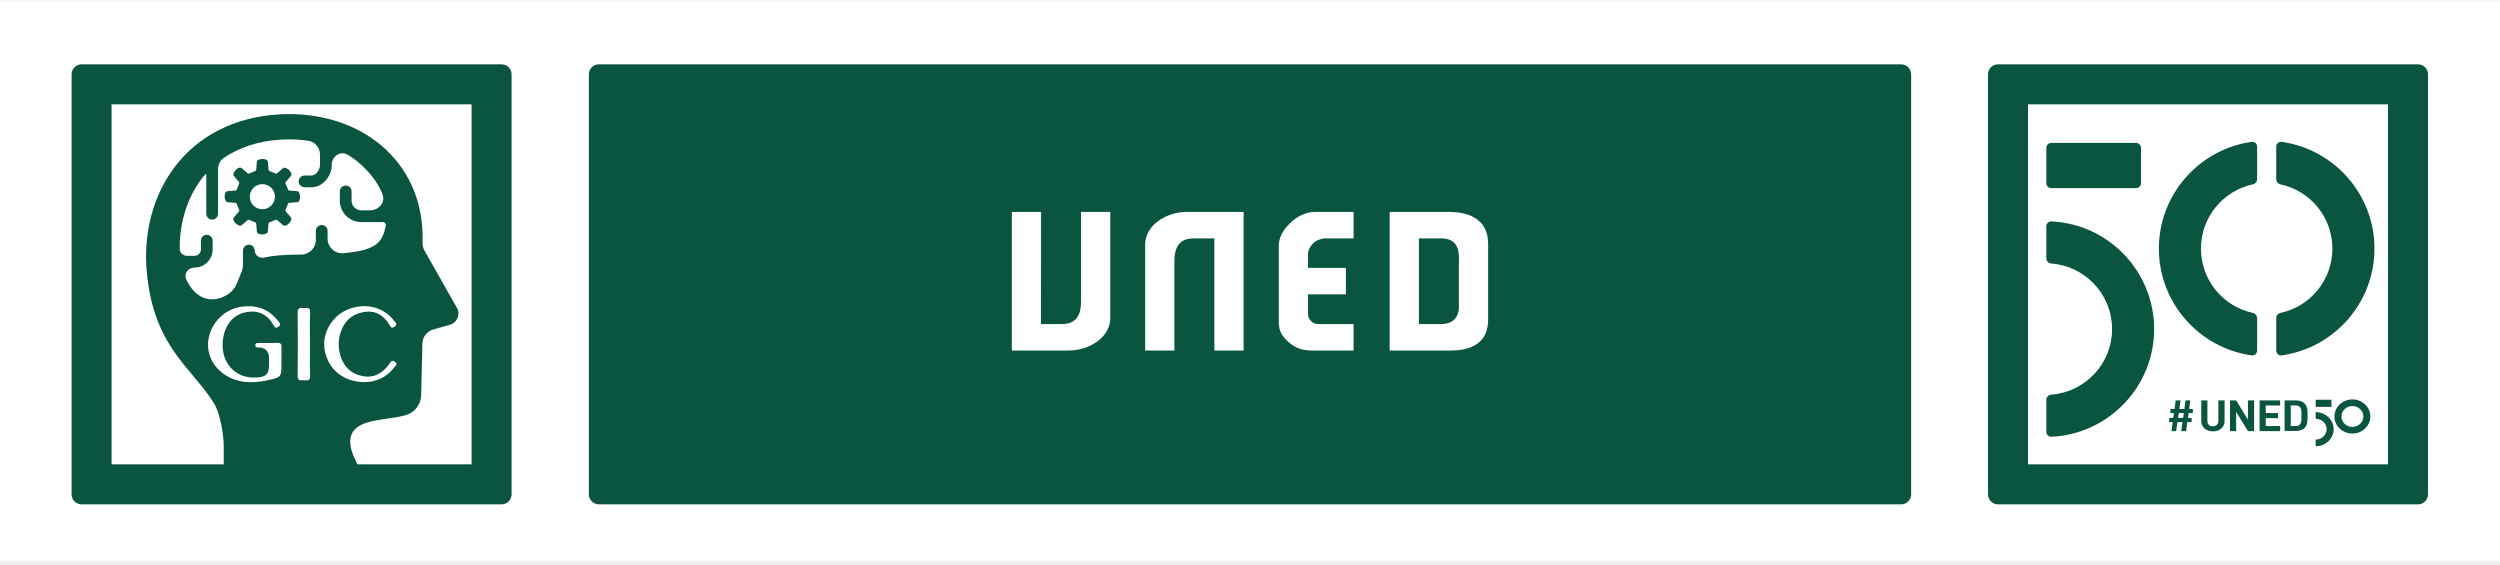
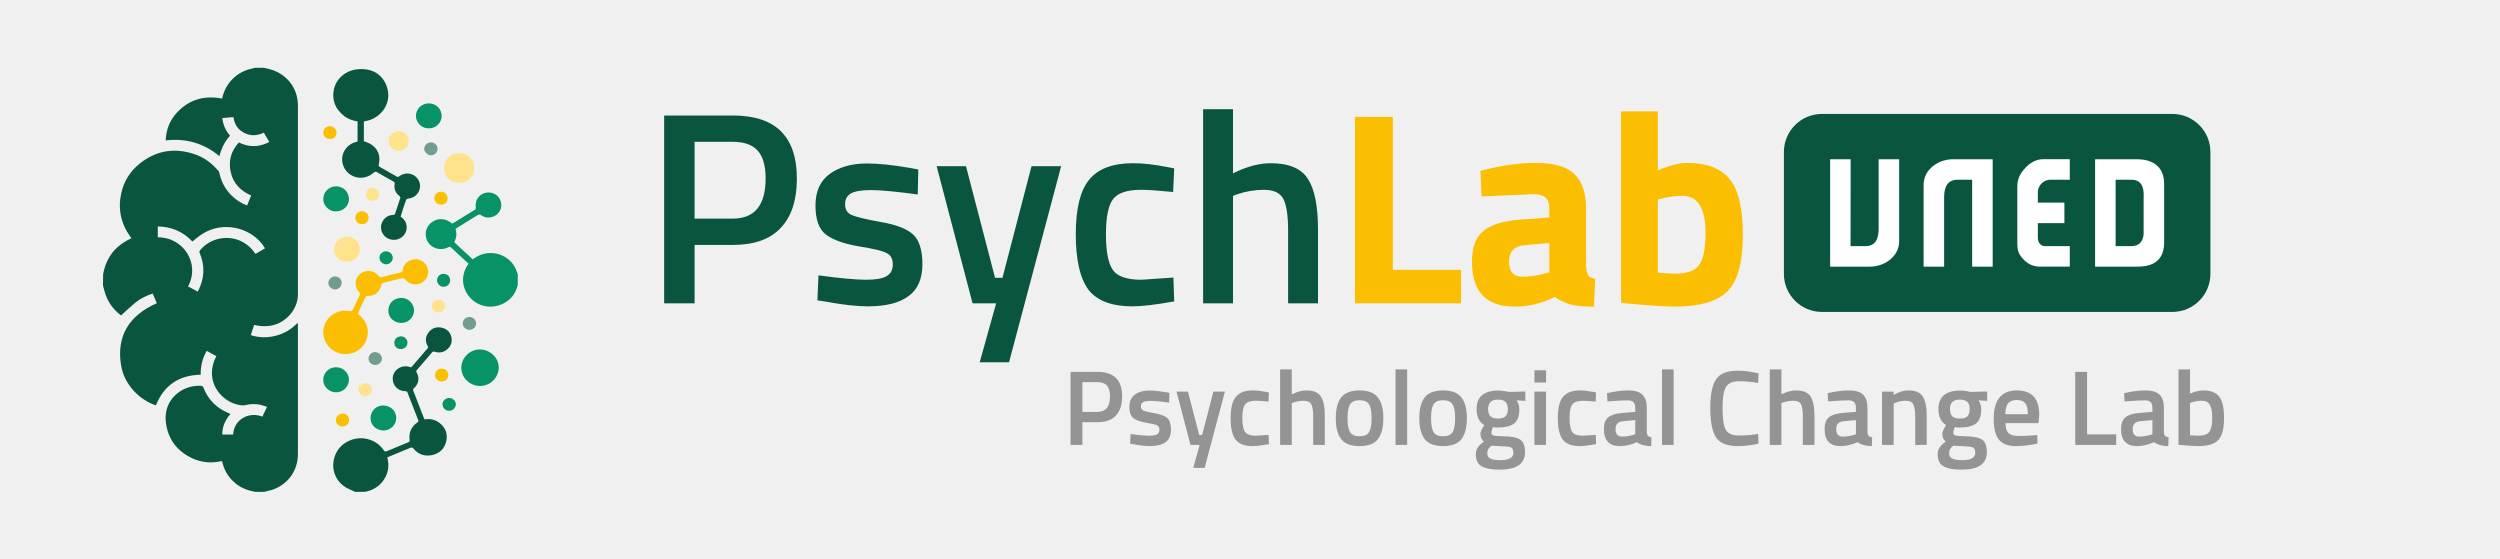
- <svg xmlns="http://www.w3.org/2000/svg" width="500" height="113" viewBox="0 0 500 113" fill="none">
-   <rect width="500" height="112" transform="translate(0 0.0999756)" fill="white" />
-   <rect x="117.773" y="12.869" width="264.455" height="88" rx="2" fill="#095540" />
-   <path fill-rule="evenodd" clip-rule="evenodd" d="M255.753 49.295C255.748 46.791 257.384 45.231 258.329 44.338C259.147 43.569 260.954 42.382 262.942 42.382H270.714V47.675L264.82 47.682C264.82 47.682 263.413 47.803 262.527 48.773C261.64 49.744 261.604 50.634 261.604 50.634V53.569L269.171 53.574L269.181 58.873H261.604V62.524C261.604 62.524 261.513 63.507 262.129 64.137C262.561 64.579 262.981 64.811 263.635 64.811H270.714V70.102H262.275C260.449 70.102 258.991 69.567 257.694 68.403C256.346 67.192 255.753 66.186 255.753 64.25V49.295ZM297.628 63.954C297.589 70.37 291.228 70.104 289.434 70.104H277.932V42.384H289.475C291.072 42.384 297.614 42.298 297.626 48.78V63.954H297.628ZM288.296 64.807C292.227 64.811 291.77 60.988 291.77 60.988L291.775 52.36C291.775 51.463 292.237 47.679 288.332 47.682H283.786V64.809H288.296V64.807ZM238.714 47.679H242.872V70.104H248.723V42.384H237.402C233.168 42.384 229.037 45.083 229.027 48.915V70.104H234.878V52.19C234.878 49.788 235.657 47.677 238.714 47.679ZM212.395 64.809H208.191L208.22 42.384H202.372V70.104H213.738C217.941 70.104 222.041 67.437 222.053 63.629V42.384H216.202V60.36C216.2 62.745 215.436 64.814 212.398 64.811L212.395 64.809Z" fill="white" />
-   <mask id="path-3-inside-1_120_4522" fill="white">
-     <rect x="14.318" y="12.869" width="88" height="88" rx="2" />
-   </mask>
-   <rect x="14.318" y="12.869" width="88" height="88" rx="2" stroke="#095540" stroke-width="16" stroke-linejoin="round" mask="url(#path-3-inside-1_120_4522)" />
-   <path d="M59.442 40.44C60.261 40.378 60.148 38.29 59.442 38.233L57.85 38.109C57.75 38.102 57.662 38.039 57.624 37.945L57.099 36.68C57.061 36.587 57.077 36.48 57.142 36.402L58.181 35.188C58.715 34.566 57.159 33.168 56.621 33.628L55.407 34.667C55.33 34.731 55.222 34.749 55.13 34.711L53.865 34.187C53.772 34.148 53.708 34.06 53.7 33.959L53.577 32.368C53.511 31.549 51.423 31.66 51.369 32.368L51.245 33.959C51.238 34.06 51.173 34.148 51.079 34.187L49.815 34.711C49.721 34.749 49.615 34.731 49.538 34.667L48.323 33.628C47.698 33.097 46.302 34.651 46.763 35.188L47.802 36.402C47.867 36.48 47.885 36.587 47.846 36.68L47.322 37.945C47.284 38.039 47.194 38.102 47.093 38.109L45.501 38.233C44.685 38.3 44.796 40.386 45.501 40.44L47.093 40.565C47.194 40.572 47.284 40.636 47.322 40.73L47.846 41.995C47.885 42.087 47.867 42.195 47.802 42.271L46.763 43.487C46.229 44.108 47.784 45.504 48.323 45.047L49.538 44.007C49.615 43.943 49.721 43.925 49.815 43.965L51.079 44.488C51.173 44.526 51.238 44.615 51.245 44.714L51.369 46.308C51.431 47.126 53.519 47.014 53.577 46.308L53.7 44.714C53.708 44.615 53.772 44.526 53.865 44.488L55.13 43.965C55.222 43.925 55.331 43.943 55.407 44.007L56.621 45.047C57.244 45.579 58.642 44.023 58.181 43.487L57.142 42.271C57.077 42.195 57.061 42.087 57.099 41.995L57.624 40.73C57.662 40.636 57.75 40.572 57.85 40.565L59.442 40.44ZM52.472 41.85C51.8 41.85 51.169 41.589 50.695 41.114C50.22 40.64 49.959 40.008 49.959 39.338C49.959 38.666 50.22 38.035 50.695 37.561C51.169 37.085 51.8 36.824 52.472 36.824C53.144 36.824 53.775 37.085 54.249 37.561C54.724 38.035 54.985 38.666 54.985 39.338C54.985 40.008 54.724 40.64 54.249 41.114C53.775 41.589 53.144 41.85 52.472 41.85Z" fill="#095540" />
-   <path fill-rule="evenodd" clip-rule="evenodd" d="M84.514 47.998C84.814 31.834 71.536 21.913 55.765 22.883C37.134 24.031 28.058 38.877 29.332 54.084C30.261 65.182 34.532 70.282 38.575 75.11C40.072 76.898 41.538 78.648 42.792 80.652C44.071 82.693 44.744 87.152 44.744 89.103V92.898C44.744 94.555 46.087 95.897 47.744 95.897H73.35C73.35 95.897 70.279 91.716 70.058 88.705C69.773 84.825 73.793 84.248 77.499 83.716C79.639 83.409 81.674 83.117 82.716 82.212C83.648 81.397 84.198 80.235 84.234 78.999L84.475 68.716C84.505 67.404 85.385 66.264 86.647 65.902L89.798 64.999C90.532 64.856 91.154 64.366 91.465 63.684C91.779 63.002 91.746 62.212 91.378 61.56L84.909 50.138C84.658 49.694 84.524 49.194 84.52 48.684L84.514 47.998ZM37.405 51.163C36.633 51.163 35.977 50.58 35.939 49.808C35.892 44.11 37.705 38.739 41.069 34.846C41.133 34.772 41.257 34.821 41.257 34.919V42.748C41.257 43.397 41.782 43.924 42.43 43.924C43.079 43.924 43.605 43.398 43.605 42.748V33.872C43.605 32.958 44.015 32.081 44.772 31.568C47.916 29.438 51.765 28.192 56.133 27.924C56.693 27.889 57.252 27.872 57.804 27.872C59.152 27.872 60.463 27.974 61.729 28.172C63.08 28.383 64.003 29.597 64.003 30.965V32.979C64.007 33.281 63.902 33.714 63.699 34.083C63.495 34.458 63.205 34.763 62.895 34.929C62.686 35.041 62.466 35.104 62.191 35.105H60.911C60.263 35.105 59.737 35.632 59.737 36.28C59.737 36.927 60.263 37.453 60.911 37.453H62.191C62.859 37.455 63.485 37.282 64.01 36.995C64.539 36.71 64.972 36.319 65.313 35.886C65.991 35.013 66.344 33.986 66.351 32.979C66.351 31.247 68.095 30.062 69.574 30.965C70.837 31.737 71.99 32.647 73.009 33.687C74.581 35.287 75.785 36.985 76.509 38.884C77.136 40.529 75.723 42.066 73.963 42.066H72.247C71.18 42.064 70.317 41.2 70.314 40.134V38.285C70.314 37.637 69.789 37.112 69.141 37.112C68.493 37.112 67.966 37.637 67.966 38.285V40.134C67.966 42.496 69.883 44.413 72.247 44.413H76.548C76.916 44.413 77.208 44.729 77.16 45.093C76.504 48.465 75.347 50.052 68.636 50.639C66.94 50.787 65.521 49.41 65.521 47.708V46.174C65.521 45.525 64.995 44.999 64.347 44.999C63.699 44.999 63.172 45.525 63.172 46.174V47.947C63.172 49.582 61.863 50.917 60.228 50.92C60.085 50.92 59.94 50.92 59.794 50.92C56.714 50.92 54.483 51.139 52.842 51.511C51.922 51.719 50.943 51.057 50.943 50.114C50.943 49.467 50.418 48.94 49.77 48.94C49.121 48.94 48.595 49.467 48.595 50.114L48.595 53.04C48.595 53.632 48.405 54.204 48.158 54.742C48.006 55.073 47.88 55.41 47.754 55.747C47.303 56.953 46.851 58.16 45.242 59.07C42.093 60.849 38.95 59.625 37.239 55.84C36.723 54.698 37.661 53.511 38.915 53.511C40.91 53.51 42.528 51.894 42.529 49.897V48.13C42.529 47.483 42.002 46.956 41.354 46.956C40.707 46.956 40.181 47.483 40.181 48.13V49.897C40.179 50.594 39.614 51.16 38.917 51.163L38.913 51.163H37.405ZM56.294 72.846V71.855L56.301 71.844C56.301 71.618 56.298 71.391 56.295 71.165V71.165V71.165C56.288 70.636 56.28 70.106 56.313 69.579C56.356 68.884 56.185 68.538 55.392 68.577C54.643 68.614 53.891 68.607 53.139 68.6H53.139H53.139C52.709 68.596 52.279 68.592 51.85 68.596C51.807 68.597 51.763 68.596 51.718 68.595C51.388 68.588 51.022 68.58 51.077 69.117C51.117 69.512 51.389 69.501 51.649 69.49C51.718 69.487 51.787 69.485 51.85 69.49C53.157 69.591 53.811 70.314 53.811 71.661V72.795C53.811 74.838 53.275 75.398 51.209 75.51C46.862 75.748 43.933 72.275 44.617 67.691C45.021 64.976 46.598 63.038 48.952 62.494C51.461 61.915 53.396 62.75 54.689 65.011L54.714 65.054C54.918 65.408 55.108 65.738 55.657 65.364C56.244 64.967 56.009 64.668 55.734 64.319C55.711 64.29 55.688 64.26 55.664 64.23C53.819 61.845 51.38 60.959 48.428 61.321C45.044 61.736 42.255 64.424 41.692 67.843C41.171 70.973 42.892 74.046 46.007 75.538C48.571 76.769 51.244 76.571 53.897 75.977C56.212 75.456 56.294 75.266 56.294 72.846ZM72.53 76.417C68.463 76.219 65.585 73.768 64.928 69.938C64.373 66.714 66.327 63.276 69.466 61.936C72.954 60.448 76.753 61.369 78.87 64.212C78.91 64.266 78.954 64.32 78.998 64.372C79.243 64.666 79.476 64.944 78.912 65.343C78.33 65.751 78.145 65.423 77.942 65.062C77.919 65.021 77.896 64.979 77.871 64.939C76.687 62.95 74.981 61.998 72.659 62.425C70.312 62.856 68.809 64.278 68.102 66.547C67.628 68.073 67.628 69.615 68.087 71.138C68.755 73.348 70.192 74.77 72.503 75.217C74.834 75.663 76.516 74.63 77.84 72.828C77.889 72.762 77.934 72.692 77.978 72.622C78.206 72.267 78.419 71.933 78.99 72.381C79.521 72.795 79.245 73.068 78.991 73.321L78.991 73.321C78.925 73.387 78.86 73.451 78.811 73.515C77.32 75.496 75.032 76.541 72.534 76.417H72.53ZM61.989 70.563C61.992 69.956 61.996 69.348 61.996 68.741C61.996 68.132 61.99 67.523 61.985 66.913C61.971 65.443 61.957 63.973 62.023 62.507C62.066 61.547 61.585 61.566 61.052 61.588C60.961 61.591 60.868 61.595 60.776 61.594C60.712 61.593 60.649 61.591 60.586 61.589C60.006 61.571 59.508 61.556 59.522 62.534C59.58 66.737 59.58 70.94 59.522 75.143C59.507 76.108 59.986 76.082 60.488 76.054C60.641 76.045 60.796 76.037 60.94 76.056C61.662 76.149 62.05 76.013 62.019 75.115C61.969 73.601 61.979 72.082 61.989 70.563Z" fill="#095540" />
-   <mask id="path-6-inside-2_120_4522" fill="white">
-     <rect x="397.601" y="12.869" width="88" height="88" rx="2" />
-   </mask>
-   <rect x="397.601" y="12.869" width="88" height="88" rx="2" stroke="#095540" stroke-width="16" stroke-linejoin="round" mask="url(#path-6-inside-2_120_4522)" />
-   <path d="M427.198 28.584H410.267C409.715 28.584 409.267 29.032 409.267 29.584V36.629C409.267 37.181 409.715 37.629 410.267 37.629H427.198C427.75 37.629 428.198 37.181 428.198 36.629V29.584C428.198 29.032 427.75 28.584 427.198 28.584Z" fill="#095540" />
-   <path d="M410.267 44.278C409.716 44.253 409.267 44.703 409.267 45.255V51.669C409.267 52.221 409.716 52.665 410.267 52.706C417.057 53.218 422.414 58.895 422.414 65.815C422.414 72.736 417.057 78.413 410.267 78.924C409.716 78.966 409.267 79.41 409.267 79.962V86.376C409.267 86.928 409.716 87.378 410.267 87.353C421.69 86.828 430.827 77.365 430.827 65.815C430.827 54.266 421.69 44.803 410.267 44.278Z" fill="#095540" />
-   <path fill-rule="evenodd" clip-rule="evenodd" d="M451.422 29.34C451.422 28.753 450.918 28.29 450.337 28.372C439.865 29.836 431.774 38.857 431.774 49.724C431.774 60.592 439.865 69.612 450.337 71.077C450.918 71.158 451.422 70.695 451.422 70.108V63.597C451.422 63.101 451.056 62.683 450.571 62.579C444.639 61.309 440.188 56.033 440.188 49.724C440.188 43.415 444.639 38.14 450.571 36.869C451.056 36.765 451.422 36.348 451.422 35.851V29.34ZM455.247 63.597C455.247 63.101 455.613 62.683 456.098 62.579C462.029 61.309 466.481 56.033 466.481 49.724C466.481 43.415 462.029 38.14 456.098 36.869C455.613 36.765 455.247 36.348 455.247 35.851V29.34C455.247 28.753 455.751 28.29 456.332 28.372C466.804 29.836 474.895 38.857 474.895 49.724C474.895 60.592 466.804 69.612 456.332 71.077C455.751 71.158 455.247 70.695 455.247 70.108V63.597Z" fill="#095540" />
-   <g clip-path="url(#clip0_120_4522)">
-     <path d="M435.768 82.611L435.628 83.593H436.627L436.767 82.611H435.768ZM437.591 83.593H438.326V84.408H437.468L437.223 86.222H436.241L436.487 84.408H435.488L435.243 86.222H434.296L434.542 84.408H433.841V83.593H434.647L434.787 82.611H434.086V81.796H434.91L435.138 80.082H436.101L435.873 81.796H436.872L437.1 80.082H438.064L437.836 81.796H438.572V82.611H437.731L437.591 83.593Z" fill="#095540" />
-     <path d="M440.552 85.274C440.359 84.958 440.254 84.591 440.254 84.192V80.082H441.48V84.159C441.48 84.508 441.586 84.775 441.778 84.974C441.971 85.174 442.234 85.257 442.567 85.257C442.9 85.257 443.163 85.157 443.373 84.974C443.566 84.775 443.671 84.508 443.671 84.159V80.082H444.915V84.192C444.915 84.591 444.81 84.958 444.617 85.274C444.407 85.59 444.144 85.84 443.776 86.006C443.425 86.189 443.022 86.272 442.584 86.272C442.146 86.272 441.761 86.189 441.393 86.006C441.025 85.84 440.744 85.59 440.552 85.274Z" fill="#095540" />
-     <path d="M450.82 86.222H449.593L447.228 82.378V86.222H446.001V80.082H447.228L449.593 83.926V80.082H450.82V86.222Z" fill="#095540" />
-     <path d="M453.15 82.611H455.603V83.626H453.15V85.207H456.024V86.222H451.923V80.082H456.024V81.097H453.15V82.611Z" fill="#095540" />
-     <path d="M460.001 84.858C460.194 84.625 460.281 84.259 460.281 83.759V82.578C460.281 82.062 460.194 81.679 460.019 81.446C459.843 81.213 459.563 81.097 459.178 81.097H458.144V85.207H459.178C459.545 85.207 459.826 85.091 460.001 84.858ZM459.178 80.082C459.896 80.082 460.457 80.265 460.877 80.647C461.298 81.03 461.508 81.646 461.508 82.511V83.759C461.508 84.625 461.298 85.257 460.877 85.623C460.457 86.006 459.878 86.189 459.16 86.189H456.917V80.082H459.178Z" fill="#095540" />
-     <path d="M466.291 79.949H463.137V81.38H466.291V79.949Z" fill="#095540" />
-     <path d="M463.137 82.428V83.759C464.346 83.759 465.328 84.691 465.328 85.84C465.328 86.988 464.346 87.92 463.137 87.92V89.251C465.117 89.251 466.729 87.72 466.729 85.84C466.729 83.959 465.117 82.428 463.137 82.428Z" fill="#095540" />
-     <path d="M470.479 79.882C468.499 79.882 466.887 81.413 466.887 83.293C466.887 85.174 468.499 86.705 470.479 86.705C472.459 86.705 474.071 85.174 474.071 83.293C474.071 81.413 472.459 79.882 470.479 79.882ZM470.479 85.374C469.27 85.374 468.289 84.442 468.289 83.293C468.289 82.145 469.27 81.213 470.479 81.213C471.688 81.213 472.669 82.145 472.669 83.293C472.669 84.442 471.688 85.374 470.479 85.374Z" fill="#095540" />
+ <svg xmlns="http://www.w3.org/2000/svg" width="501" height="112" viewBox="0 0 501 112" fill="none">
+   <g clip-path="url(#clip0_283_298)">
+     <path d="M52.923 13.585C53.137 13.632 53.308 13.69 53.483 13.725C57.209 14.478 59.7 17.444 59.701 21.16C59.705 31.017 59.703 40.874 59.703 50.732C59.703 53.492 59.704 56.252 59.703 59.012C59.702 62.127 57.067 64.97 53.884 65.322C52.893 65.432 51.928 65.361 50.928 65.111C50.707 65.779 50.488 66.442 50.249 67.165C51.944 67.693 53.625 67.718 55.318 67.273C57.003 66.831 58.432 65.966 59.667 64.674C59.683 64.839 59.702 64.942 59.702 65.046C59.703 73.706 59.707 82.366 59.7 91.027C59.698 94.174 57.869 96.862 54.913 98.031C54.305 98.271 53.636 98.365 52.98 98.555C52.326 98.585 51.689 98.585 50.999 98.555C50.807 98.49 50.669 98.451 50.528 98.423C48.828 98.08 47.414 97.259 46.278 95.988C45.359 94.96 44.79 93.76 44.523 92.435C44.473 92.422 44.444 92.407 44.419 92.411C44.333 92.422 44.248 92.439 44.164 92.456C42.236 92.856 40.353 92.678 38.582 91.861C35.408 90.397 33.607 87.926 33.226 84.519C32.746 80.22 36.28 77.182 40.138 77.302C40.474 77.313 40.663 77.396 40.798 77.742C41.719 80.094 43.385 81.766 45.752 82.773C45.889 82.831 46.026 82.89 46.178 82.954C45.143 84.168 44.526 85.49 44.544 87.081C45.296 87.081 46.011 87.081 46.726 87.081C46.856 84.028 49.967 82.413 52.573 83.498C52.88 82.859 53.188 82.217 53.507 81.552C52.141 80.977 50.781 80.822 49.367 81.148C49.132 81.202 48.884 81.256 48.646 81.242C45.38 81.048 42.572 78.195 42.475 75.011C42.436 73.73 42.736 72.536 43.358 71.379C42.708 71.019 42.078 70.669 41.431 70.311C40.53 71.829 40.199 73.42 40.216 75.089C35.792 75.19 32.829 77.265 31.241 81.24C27.991 80.129 24.903 77.171 24.257 73.174C23.308 67.306 25.891 63.205 31.421 60.761C31.155 60.128 30.884 59.484 30.606 58.821C29.324 59.255 28.154 59.805 27.154 60.624C26.157 61.44 25.229 62.336 24.252 63.214C22.648 61.994 21.49 60.393 20.952 58.384C20.845 57.984 20.739 57.584 20.633 57.183C20.633 56.477 20.633 55.772 20.663 55.011C21.246 51.572 23.159 49.191 26.346 47.749C26.253 47.622 26.185 47.532 26.119 47.441C24.217 44.796 23.607 41.878 24.294 38.733C24.816 36.348 26.054 34.333 27.995 32.785C31.364 30.1 35.126 29.515 39.201 30.974C40.912 31.586 42.335 32.637 43.53 33.977C43.684 34.149 43.892 34.329 43.933 34.533C44.274 36.232 45.011 37.732 46.226 38.998C47.143 39.953 48.215 40.69 49.518 41.181C49.793 40.507 50.056 39.86 50.334 39.18C48.192 38.245 46.739 36.726 46.24 34.503C45.741 32.281 46.28 30.272 47.869 28.553C49.928 29.554 51.938 29.519 53.974 28.455C53.595 27.811 53.232 27.197 52.87 26.584C51.544 27.219 50.244 27.289 48.961 26.639C47.663 25.982 46.971 24.891 46.779 23.461C46.02 23.529 45.297 23.594 44.547 23.662C44.701 25.023 45.223 26.172 46.105 27.196C45.026 28.366 44.358 29.732 43.981 31.293C40.837 28.69 37.255 27.662 33.196 28.14C33.303 25.97 34.023 24.085 35.489 22.527C37.936 19.927 40.982 19.057 44.507 19.757C45.187 16.538 47.649 14.237 50.718 13.702C50.806 13.686 50.886 13.625 50.97 13.585C51.608 13.585 52.245 13.585 52.923 13.585ZM38.557 48.405C36.698 46.422 34.393 45.428 31.62 45.379C31.62 45.783 31.62 46.132 31.62 46.48C31.62 46.842 31.62 47.203 31.62 47.563C36.585 47.476 40.208 52.651 37.69 57.405C38.327 57.745 38.964 58.086 39.608 58.43C39.682 58.319 39.727 58.264 39.758 58.202C40.968 55.767 41.102 53.289 40.043 50.773C39.948 50.548 39.908 50.386 40.083 50.169C42.181 47.579 46.016 46.911 48.898 48.645C49.834 49.209 50.588 49.953 51.194 50.891C51.839 50.513 52.461 50.148 53.083 49.783C53.054 49.706 53.046 49.663 53.025 49.629C50.71 45.838 45.398 44.383 41.369 46.415C40.33 46.939 39.444 47.643 38.557 48.405Z" fill="#095540" />
+     <path d="M71.207 98.585C70.42 98.207 69.61 97.916 68.941 97.437C66.778 95.892 66.17 93.026 67.428 90.661C68.63 88.401 71.467 87.287 73.978 88.078C75.208 88.464 76.182 89.176 76.888 90.222C77.066 90.486 77.214 90.544 77.51 90.419C78.939 89.814 80.374 89.224 81.811 88.637C82.019 88.552 82.128 88.475 82.092 88.215C81.884 86.713 82.412 85.502 83.681 84.624C83.946 84.441 83.84 84.27 83.768 84.084C83.336 82.966 82.897 81.85 82.461 80.734C82.2 80.064 81.928 79.397 81.686 78.72C81.601 78.484 81.487 78.404 81.226 78.398C79.703 78.365 78.626 77.21 78.701 75.716C78.769 74.357 80.035 73.301 81.486 73.412C81.784 73.435 82.075 73.536 82.414 73.612C83.124 72.788 83.858 71.939 84.589 71.089C84.933 70.69 85.261 70.279 85.621 69.894C85.803 69.698 85.831 69.561 85.693 69.312C85.181 68.384 85.237 67.459 85.883 66.614C86.543 65.751 87.466 65.436 88.529 65.67C89.58 65.901 90.251 66.588 90.465 67.614C90.653 68.512 90.39 69.318 89.682 69.951C88.949 70.606 88.083 70.788 87.149 70.489C86.848 70.392 86.714 70.456 86.54 70.661C85.546 71.831 84.546 72.998 83.538 74.157C83.377 74.341 83.394 74.474 83.505 74.675C84.111 75.767 83.912 76.928 82.974 77.787C82.81 77.937 82.72 78.041 82.814 78.28C83.538 80.117 84.244 81.961 84.957 83.802C84.987 83.879 85.027 83.952 85.068 84.04C86.191 83.865 87.215 84.081 88.092 84.77C89.293 85.712 89.754 86.957 89.431 88.417C89.107 89.884 88.132 90.846 86.648 91.182C85.174 91.515 83.867 91.103 82.886 89.932C82.678 89.683 82.524 89.617 82.216 89.747C80.696 90.391 79.167 91.014 77.609 91.658C78.094 93.457 77.786 95.107 76.615 96.561C75.745 97.641 74.574 98.271 73.175 98.556C72.522 98.585 71.885 98.585 71.207 98.585Z" fill="#095540" />
+     <path d="M73.192 13.885C76.892 14.278 78.144 17.779 77.743 19.929C77.335 22.11 75.604 23.814 73.359 24.246C73.219 24.273 73.08 24.309 72.918 24.345C72.918 25.669 72.918 26.988 72.918 28.287C73.386 28.486 73.876 28.628 74.294 28.884C75.732 29.764 76.314 31.238 75.909 32.955C75.84 33.248 75.929 33.349 76.155 33.476C77.255 34.094 78.35 34.721 79.442 35.353C79.65 35.474 79.797 35.498 80.015 35.33C80.914 34.635 82.088 34.586 83.002 35.173C83.939 35.773 84.373 36.845 84.102 37.892C83.824 38.97 82.938 39.684 81.781 39.797C81.637 39.811 81.433 39.941 81.385 40.065C81.163 40.629 80.983 41.209 80.795 41.785C80.621 42.319 80.456 42.855 80.284 43.402C81.072 43.964 81.537 44.676 81.5 45.657C81.462 46.658 80.827 47.534 79.828 47.911C78.898 48.261 77.762 48.011 77.074 47.306C76.368 46.581 76.148 45.485 76.555 44.602C76.988 43.664 77.724 43.115 78.796 43.069C79.054 43.058 79.136 42.955 79.204 42.742C79.52 41.748 79.845 40.757 80.18 39.77C80.258 39.54 80.236 39.418 80.017 39.249C79.244 38.65 78.927 37.843 79.084 36.891C79.128 36.618 79.064 36.492 78.826 36.361C77.76 35.772 76.693 35.18 75.649 34.553C75.32 34.356 75.136 34.37 74.848 34.63C73.696 35.67 72.065 35.906 70.705 35.275C69.329 34.637 68.498 33.266 68.566 31.745C68.631 30.276 69.723 28.914 71.172 28.495C71.324 28.451 71.476 28.409 71.653 28.36C71.653 27.026 71.653 25.695 71.653 24.332C70.715 24.172 69.816 23.89 69.047 23.306C67.261 21.948 66.471 20.166 66.889 17.996C67.313 15.796 69.492 13.493 73.192 13.885Z" fill="#095540" />
+     <path d="M103.844 56.89C103.725 57.27 103.61 57.612 103.488 57.951C102.698 60.142 100.396 61.548 98.019 61.447C93.893 61.273 91.224 56.607 93.812 52.977C93.836 52.944 93.848 52.902 93.882 52.829C93.062 52.071 92.238 51.308 91.412 50.546C91.076 50.237 90.73 49.938 90.405 49.618C90.227 49.443 90.095 49.422 89.853 49.546C88.118 50.432 86.058 49.641 85.468 47.883C85.052 46.641 85.486 45.282 86.54 44.527C87.681 43.711 89.052 43.706 90.205 44.515C90.344 44.613 90.481 44.715 90.641 44.83C92.175 43.886 93.714 42.945 95.24 41.983C95.334 41.924 95.372 41.701 95.353 41.565C95.118 39.912 96.288 38.551 97.941 38.572C99.014 38.586 99.968 39.258 100.308 40.24C100.675 41.299 100.358 42.385 99.489 43.049C98.618 43.715 97.388 43.796 96.501 43.173C96.148 42.926 95.926 42.967 95.598 43.175C94.255 44.026 92.895 44.851 91.542 45.687C91.458 45.739 91.381 45.801 91.287 45.868C91.56 46.73 91.518 47.562 91.087 48.367C91.05 48.436 91.085 48.594 91.145 48.651C92.332 49.758 93.526 50.855 94.727 51.962C94.867 51.868 94.974 51.799 95.078 51.727C98.176 49.563 102.485 50.98 103.604 54.532C103.666 54.73 103.724 54.93 103.814 55.142C103.844 55.72 103.844 56.285 103.844 56.89Z" fill="#079268" />
+     <path d="M71.203 61.012C71.485 60.407 71.731 59.821 72.027 59.259C72.198 58.933 72.154 58.718 71.907 58.445C70.871 57.3 71.089 55.633 72.364 54.749C73.478 53.977 75.031 54.203 75.884 55.29C76.084 55.545 76.252 55.602 76.569 55.517C77.779 55.194 78.995 54.892 80.216 54.613C80.54 54.539 80.655 54.396 80.704 54.088C80.857 53.112 81.445 52.456 82.383 52.115C83.339 51.767 84.211 51.971 84.963 52.611C86.087 53.567 86.105 55.285 85.026 56.291C83.913 57.328 82.171 57.213 81.21 55.999C80.974 55.701 80.781 55.688 80.453 55.775C79.256 56.093 78.053 56.387 76.849 56.677C76.577 56.742 76.453 56.863 76.395 57.144C76.102 58.576 75.161 59.298 73.647 59.315C73.511 59.317 73.307 59.422 73.253 59.533C72.743 60.573 72.251 61.622 71.779 62.679C71.735 62.779 71.816 63.003 71.912 63.08C73.098 64.013 73.734 65.183 73.705 66.696C73.671 68.48 72.489 70.129 70.779 70.698C68.911 71.319 66.896 70.763 65.747 69.31C63.665 66.677 65.119 62.917 68.484 62.3C69.023 62.202 69.605 62.278 70.16 62.337C70.442 62.367 70.59 62.323 70.699 62.074C70.852 61.725 71.024 61.385 71.203 61.012Z" fill="#FBBE01" />
+     <path d="M98.303 76.713C95.973 78.207 93.136 76.89 92.541 74.533C92.188 73.137 92.75 71.646 93.995 70.728C95.125 69.894 96.754 69.802 98 70.502C100.458 71.884 100.624 75.001 98.303 76.713Z" fill="#079268" />
+     <path d="M90.073 31.337C91.247 30.508 92.588 30.45 93.698 31.161C94.766 31.845 95.281 33.089 95.007 34.323C94.739 35.536 93.642 36.51 92.393 36.644C91.112 36.783 89.786 36.109 89.287 35.066C88.67 33.775 88.885 32.44 89.859 31.529C89.921 31.47 89.986 31.414 90.073 31.337Z" fill="#FFE38C" />
+     <path d="M69.679 47.457C70.861 47.577 71.782 48.302 72.023 49.272C72.301 50.392 71.904 51.435 70.964 52.048C70.063 52.637 68.847 52.594 67.965 51.941C67.126 51.319 66.763 50.2 67.084 49.221C67.429 48.163 68.349 47.482 69.466 47.456C69.524 47.455 69.582 47.456 69.679 47.457Z" fill="#FFE38C" />
+     <path d="M83.815 21.784C84.996 20.219 87.292 20.471 88.162 21.968C88.782 23.035 88.555 24.344 87.598 25.141C86.71 25.88 85.313 25.924 84.392 25.24C83.394 24.499 83.075 23.191 83.629 22.104C83.68 22.004 83.743 21.909 83.815 21.784Z" fill="#079268" />
+     <path d="M77.9 61.577C78.23 60.512 78.949 59.892 80.026 59.739C81.067 59.592 81.933 59.963 82.525 60.826C83.106 61.672 83.126 62.564 82.627 63.457C82.083 64.431 80.917 64.912 79.786 64.644C78.63 64.37 77.854 63.455 77.831 62.322C77.826 62.085 77.868 61.848 77.9 61.577Z" fill="#079268" />
+     <path d="M76.644 86.261C75.396 86.161 74.415 85.259 74.279 84.122C74.131 82.879 74.879 81.696 76.018 81.372C77.228 81.028 78.573 81.535 79.102 82.577C80.08 84.505 78.513 86.415 76.644 86.261Z" fill="#079268" />
+     <path d="M65.632 77.958C64.414 76.907 64.51 75.016 65.87 74.054C66.66 73.496 67.841 73.446 68.683 73.961C69.624 74.537 70.092 75.556 69.876 76.557C69.455 78.516 67.165 79.288 65.632 77.958Z" fill="#079268" />
+     <path d="M64.927 39.038C65.349 37.904 66.499 37.203 67.649 37.353C68.921 37.52 69.82 38.461 69.926 39.735C70.016 40.816 69.222 41.973 68.095 42.255C67.141 42.493 66.23 42.348 65.511 41.6C64.809 40.87 64.625 40.023 64.927 39.038Z" fill="#079268" />
+     <path d="M81.536 29.433C80.757 30.336 79.539 30.484 78.665 29.803C77.817 29.143 77.654 27.93 78.299 27.078C78.944 26.224 80.18 26.033 81.077 26.648C82.004 27.284 82.202 28.43 81.536 29.433Z" fill="#FFE38C" />
+     <path d="M67.642 83.323C68.245 82.779 68.895 82.719 69.454 83.137C69.954 83.51 70.12 84.23 69.83 84.766C69.464 85.445 68.617 85.672 67.945 85.272C67.245 84.856 67.107 84.036 67.642 83.323Z" fill="#FBBE01" />
+     <path d="M71.826 44.726C71.232 44.349 71.14 43.819 71.272 43.23C71.369 42.793 71.925 42.375 72.415 42.328C72.951 42.276 73.479 42.576 73.747 43.085C73.987 43.541 73.871 44.187 73.481 44.562C73.048 44.978 72.469 45.042 71.826 44.726Z" fill="#FBBE01" />
+     <path d="M87.691 40.836C86.971 40.312 86.827 39.571 87.299 38.953C87.726 38.395 88.576 38.257 89.148 38.652C89.731 39.055 89.87 39.901 89.452 40.492C89.089 41.004 88.407 41.146 87.691 40.836Z" fill="#FBBE01" />
+     <path d="M65.635 27.794C64.877 27.439 64.59 26.722 64.899 26.031C65.152 25.465 65.905 25.139 66.49 25.342C67.231 25.599 67.605 26.292 67.377 26.985C67.152 27.672 66.478 27.994 65.635 27.794Z" fill="#FBBE01" />
+     <path d="M88.299 73.877C89.092 73.854 89.619 74.186 89.799 74.796C89.97 75.373 89.724 75.983 89.182 76.281C88.715 76.537 88.235 76.532 87.789 76.244C87.296 75.925 87.1 75.447 87.219 74.888C87.335 74.346 87.706 74.011 88.299 73.877Z" fill="#FBBE01" />
+     <path d="M89.182 61.393C89.045 62.11 88.664 62.514 88.07 62.605C87.497 62.692 86.963 62.443 86.686 61.959C86.412 61.479 86.467 60.937 86.833 60.507C87.178 60.103 87.726 59.939 88.234 60.088C88.781 60.248 89.132 60.717 89.182 61.393Z" fill="#FFE38C" />
+     <path d="M76.224 52.317C75.938 51.684 76.008 51.162 76.411 50.771C76.836 50.358 77.39 50.252 77.92 50.481C78.409 50.694 78.73 51.207 78.704 51.736C78.679 52.258 78.308 52.727 77.784 52.899C77.213 53.087 76.709 52.906 76.224 52.317Z" fill="#079268" />
+     <path d="M72.447 77.006C73.005 76.686 73.524 76.718 74.002 77.085C74.442 77.424 74.564 77.892 74.449 78.409C74.329 78.945 73.949 79.244 73.416 79.365C72.88 79.486 72.246 79.186 72.002 78.705C71.691 78.093 71.842 77.489 72.447 77.006Z" fill="#FFE38C" />
+     <path d="M87.641 56.565C87.453 55.794 87.814 55.131 88.505 54.929C89.195 54.728 89.917 55.086 90.142 55.739C90.38 56.432 90.043 57.139 89.357 57.389C88.659 57.644 87.972 57.326 87.641 56.565Z" fill="#079268" />
+     <path d="M76.174 70.978C76.584 71.462 76.648 71.961 76.354 72.487C76.105 72.934 75.552 73.207 75.045 73.136C74.481 73.056 74.098 72.746 73.918 72.217C73.739 71.688 73.982 71.071 74.484 70.746C74.968 70.433 75.626 70.515 76.174 70.978Z" fill="#709D90" />
+     <path d="M68.477 56.679C68.391 57.443 67.967 57.895 67.271 58.002C66.761 58.08 66.1 57.689 65.895 57.169C65.702 56.678 65.797 56.232 66.16 55.841C66.55 55.421 67.031 55.301 67.573 55.475C68.142 55.658 68.412 56.081 68.477 56.679Z" fill="#709D90" />
+     <path d="M93.782 66.069C93.025 65.863 92.606 65.198 92.772 64.513C92.929 63.862 93.659 63.409 94.327 63.548C95.037 63.695 95.53 64.369 95.396 65.007C95.234 65.778 94.602 66.205 93.782 66.069Z" fill="#709D90" />
+     <path d="M85.936 31.064C85.012 30.561 84.769 29.83 85.257 29.109C85.627 28.563 86.336 28.374 86.93 28.662C87.525 28.951 87.833 29.64 87.624 30.217C87.393 30.857 86.753 31.224 86.097 31.092C86.055 31.084 86.012 31.078 85.936 31.064Z" fill="#709D90" />
+     <path d="M73.335 38.721C73.654 37.495 74.982 37.458 75.555 38.009C75.969 38.407 76.092 39.079 75.82 39.564C75.538 40.069 74.928 40.336 74.349 40.209C73.755 40.079 73.347 39.603 73.325 39.009C73.321 38.925 73.328 38.84 73.335 38.721Z" fill="#FFE38C" />
+     <path d="M90.85 82.041C90.272 82.419 89.718 82.425 89.18 82.041C88.759 81.741 88.576 81.171 88.72 80.684C88.868 80.18 89.37 79.791 89.923 79.749C90.463 79.709 90.977 80.003 91.217 80.49C91.476 81.018 91.367 81.506 90.85 82.041Z" fill="#079268" />
+     <path d="M81.287 69.584C80.755 70.006 80.118 70.075 79.621 69.783C79.167 69.517 78.951 69.015 79.038 68.48C79.128 67.933 79.445 67.598 79.987 67.453C80.493 67.317 80.95 67.435 81.292 67.798C81.655 68.183 81.775 68.66 81.556 69.169C81.496 69.309 81.393 69.431 81.287 69.584Z" fill="#079268" />
+   </g>
+   <path d="M146.89 49.083H139.197V60.787H133.098V23.146H146.89C155.426 23.146 159.694 27.359 159.694 35.785C159.694 40.107 158.613 43.404 156.452 45.676C154.327 47.947 151.14 49.083 146.89 49.083ZM139.197 43.807H146.836C151.232 43.807 153.43 41.133 153.43 35.785C153.43 33.22 152.898 31.352 151.836 30.18C150.774 29.008 149.107 28.421 146.836 28.421H139.197V43.807ZM183.917 38.972C179.594 38.386 176.462 38.093 174.521 38.093C172.579 38.093 171.224 38.331 170.454 38.807C169.722 39.247 169.355 39.961 169.355 40.95C169.355 41.939 169.758 42.635 170.564 43.038C171.407 43.441 173.348 43.917 176.389 44.467C179.466 44.98 181.646 45.804 182.928 46.94C184.21 48.075 184.851 50.09 184.851 52.984C184.851 55.878 183.917 58.003 182.049 59.358C180.217 60.714 177.525 61.392 173.971 61.392C171.736 61.392 168.916 61.08 165.509 60.457L163.805 60.183L164.025 55.182C168.421 55.768 171.59 56.061 173.532 56.061C175.473 56.061 176.847 55.823 177.653 55.347C178.495 54.871 178.917 54.083 178.917 52.984C178.917 51.885 178.514 51.134 177.708 50.731C176.938 50.292 175.052 49.834 172.048 49.357C169.081 48.845 166.901 48.057 165.509 46.995C164.117 45.932 163.421 43.991 163.421 41.17C163.421 38.349 164.373 36.243 166.278 34.85C168.22 33.458 170.692 32.762 173.696 32.762C176.041 32.762 178.917 33.056 182.324 33.642L184.027 33.971L183.917 38.972ZM187.704 33.312H193.584L199.408 55.677H200.892L206.717 33.312H212.651L202.211 72.601H196.331L199.628 60.787H194.903L187.704 33.312ZM227.07 32.708C229.012 32.708 231.302 32.964 233.939 33.477L235.313 33.752L235.093 38.477C232.199 38.184 230.056 38.038 228.664 38.038C225.88 38.038 224.011 38.66 223.059 39.906C222.107 41.151 221.63 43.496 221.63 46.94C221.63 50.383 222.088 52.764 223.004 54.083C223.92 55.402 225.825 56.061 228.719 56.061L235.148 55.622L235.313 60.403C231.613 61.062 228.829 61.392 226.96 61.392C222.784 61.392 219.835 60.274 218.113 58.04C216.428 55.768 215.586 52.068 215.586 46.94C215.586 41.811 216.483 38.166 218.278 36.005C220.073 33.806 223.004 32.708 227.07 32.708ZM247.093 60.787H241.104V21.882H247.093V34.741C249.804 33.385 252.314 32.708 254.622 32.708C258.285 32.708 260.776 33.752 262.095 35.84C263.45 37.891 264.128 41.298 264.128 46.06V60.787H258.138V46.225C258.138 43.258 257.827 41.151 257.204 39.906C256.581 38.66 255.263 38.038 253.248 38.038C251.489 38.038 249.731 38.331 247.973 38.917L247.093 39.247V60.787Z" fill="#095540" />
+   <path d="M292.806 60.787H271.541V23.421H279.124V54.083H292.806V60.787ZM317.846 41.884V53.314C317.92 54.193 318.066 54.816 318.286 55.182C318.506 55.512 318.964 55.75 319.66 55.897L319.44 61.447C317.572 61.447 316.07 61.318 314.934 61.062C313.835 60.805 312.718 60.293 311.582 59.523C308.944 60.805 306.252 61.447 303.504 61.447C297.826 61.447 294.987 58.443 294.987 52.435C294.987 49.504 295.775 47.434 297.35 46.225C298.925 44.98 301.343 44.247 304.603 44.027L310.483 43.588V41.884C310.483 40.748 310.226 39.979 309.714 39.576C309.201 39.137 308.376 38.917 307.241 38.917L296.91 39.356L296.69 34.246C300.61 33.184 304.328 32.653 307.845 32.653C311.399 32.653 313.945 33.385 315.483 34.85C317.059 36.316 317.846 38.66 317.846 41.884ZM305.482 49.138C303.431 49.321 302.405 50.42 302.405 52.435C302.405 54.45 303.303 55.457 305.098 55.457C306.49 55.457 308.01 55.237 309.659 54.797L310.483 54.578V48.698L305.482 49.138ZM338.164 32.653C342.01 32.653 344.813 33.715 346.571 35.84C348.366 37.928 349.264 41.683 349.264 47.105C349.264 52.526 348.238 56.281 346.187 58.369C344.135 60.421 340.6 61.447 335.581 61.447C334.006 61.447 331.13 61.263 326.954 60.897L324.866 60.677V22.322H332.229V34.136C334.574 33.147 336.552 32.653 338.164 32.653ZM335.581 54.852C338.036 54.852 339.684 54.266 340.527 53.094C341.369 51.885 341.79 49.742 341.79 46.665C341.79 41.719 340.252 39.247 337.175 39.247C335.709 39.247 334.317 39.43 332.998 39.796L332.229 39.961V54.633C333.914 54.779 335.032 54.852 335.581 54.852Z" fill="#FBBE01" />
+   <path d="M219.901 84.608H216.909V89.159H214.537V74.521H219.901C223.22 74.521 224.88 76.16 224.88 79.436C224.88 81.118 224.46 82.4 223.619 83.283C222.793 84.166 221.554 84.608 219.901 84.608ZM216.909 82.556H219.88C221.589 82.556 222.444 81.516 222.444 79.436C222.444 78.439 222.237 77.713 221.824 77.257C221.411 76.801 220.763 76.573 219.88 76.573H216.909V82.556ZM234.3 80.676C232.619 80.448 231.401 80.334 230.646 80.334C229.891 80.334 229.364 80.427 229.065 80.612C228.78 80.783 228.637 81.061 228.637 81.445C228.637 81.83 228.794 82.1 229.107 82.257C229.435 82.414 230.19 82.599 231.373 82.813C232.569 83.012 233.417 83.333 233.916 83.774C234.414 84.216 234.664 85 234.664 86.125C234.664 87.251 234.3 88.077 233.574 88.604C232.861 89.131 231.814 89.395 230.432 89.395C229.563 89.395 228.466 89.273 227.141 89.031L226.479 88.924L226.564 86.98C228.274 87.208 229.506 87.322 230.261 87.322C231.016 87.322 231.551 87.229 231.864 87.044C232.192 86.859 232.356 86.552 232.356 86.125C232.356 85.698 232.199 85.406 231.885 85.249C231.586 85.078 230.853 84.9 229.684 84.715C228.53 84.515 227.683 84.209 227.141 83.796C226.6 83.383 226.329 82.628 226.329 81.531C226.329 80.434 226.7 79.615 227.441 79.073C228.196 78.532 229.157 78.261 230.325 78.261C231.237 78.261 232.356 78.375 233.681 78.603L234.343 78.731L234.3 80.676ZM235.773 78.475H238.059L240.325 87.172H240.902L243.167 78.475H245.475L241.414 93.754H239.128L240.41 89.159H238.572L235.773 78.475ZM251.082 78.24C251.837 78.24 252.727 78.339 253.753 78.539L254.287 78.646L254.202 80.484C253.077 80.37 252.243 80.312 251.702 80.312C250.619 80.312 249.892 80.555 249.522 81.039C249.152 81.523 248.966 82.435 248.966 83.774C248.966 85.114 249.145 86.04 249.501 86.552C249.857 87.065 250.598 87.322 251.723 87.322L254.223 87.151L254.287 89.01C252.849 89.266 251.766 89.395 251.039 89.395C249.415 89.395 248.268 88.96 247.599 88.091C246.943 87.208 246.616 85.769 246.616 83.774C246.616 81.78 246.965 80.362 247.663 79.522C248.361 78.667 249.501 78.24 251.082 78.24ZM258.869 89.159H256.539V74.03H258.869V79.03C259.923 78.503 260.899 78.24 261.796 78.24C263.221 78.24 264.19 78.646 264.703 79.458C265.23 80.255 265.493 81.581 265.493 83.433V89.159H263.164V83.497C263.164 82.343 263.043 81.523 262.801 81.039C262.559 80.555 262.046 80.312 261.262 80.312C260.578 80.312 259.894 80.427 259.211 80.654L258.869 80.783V89.159ZM268.782 79.629C269.523 78.703 270.748 78.24 272.458 78.24C274.167 78.24 275.385 78.703 276.112 79.629C276.853 80.555 277.223 81.944 277.223 83.796C277.223 85.648 276.867 87.044 276.155 87.984C275.442 88.924 274.21 89.395 272.458 89.395C270.705 89.395 269.473 88.924 268.761 87.984C268.048 87.044 267.692 85.648 267.692 83.796C267.692 81.944 268.056 80.555 268.782 79.629ZM270.534 86.574C270.862 87.144 271.503 87.429 272.458 87.429C273.412 87.429 274.053 87.144 274.381 86.574C274.709 86.004 274.872 85.071 274.872 83.774C274.872 82.478 274.694 81.559 274.338 81.018C273.996 80.476 273.369 80.206 272.458 80.206C271.546 80.206 270.912 80.476 270.556 81.018C270.214 81.559 270.043 82.478 270.043 83.774C270.043 85.071 270.207 86.004 270.534 86.574ZM279.665 89.159V74.03H281.994V89.159H279.665ZM285.519 79.629C286.26 78.703 287.485 78.24 289.194 78.24C290.904 78.24 292.122 78.703 292.849 79.629C293.589 80.555 293.96 81.944 293.96 83.796C293.96 85.648 293.604 87.044 292.891 87.984C292.179 88.924 290.947 89.395 289.194 89.395C287.442 89.395 286.21 88.924 285.497 87.984C284.785 87.044 284.429 85.648 284.429 83.796C284.429 81.944 284.792 80.555 285.519 79.629ZM287.271 86.574C287.599 87.144 288.24 87.429 289.194 87.429C290.149 87.429 290.79 87.144 291.118 86.574C291.445 86.004 291.609 85.071 291.609 83.774C291.609 82.478 291.431 81.559 291.075 81.018C290.733 80.476 290.106 80.206 289.194 80.206C288.283 80.206 287.649 80.476 287.292 81.018C286.951 81.559 286.78 82.478 286.78 83.774C286.78 85.071 286.943 86.004 287.271 86.574ZM305.612 90.613C305.612 92.949 303.924 94.117 300.547 94.117C298.923 94.117 297.72 93.897 296.936 93.455C296.152 93.013 295.761 92.208 295.761 91.04C295.761 90.513 295.889 90.057 296.145 89.672C296.402 89.302 296.815 88.896 297.385 88.454C296.915 88.141 296.68 87.621 296.68 86.894C296.68 86.609 296.872 86.146 297.257 85.505L297.449 85.185C296.423 84.572 295.91 83.504 295.91 81.979C295.91 80.697 296.295 79.757 297.064 79.159C297.834 78.56 298.874 78.261 300.184 78.261C300.811 78.261 301.431 78.332 302.043 78.475L302.364 78.539L305.676 78.453V80.334L303.903 80.227C304.287 80.726 304.479 81.31 304.479 81.979C304.479 83.376 304.123 84.344 303.411 84.886C302.713 85.413 301.616 85.676 300.12 85.676C299.75 85.676 299.436 85.648 299.18 85.591C298.98 86.075 298.881 86.453 298.881 86.723C298.881 86.98 299.009 87.158 299.265 87.258C299.536 87.357 300.177 87.414 301.189 87.429C302.884 87.443 304.045 87.671 304.672 88.112C305.299 88.554 305.612 89.388 305.612 90.613ZM298.047 90.826C298.047 91.325 298.247 91.681 298.646 91.895C299.044 92.109 299.728 92.215 300.697 92.215C302.421 92.215 303.283 91.724 303.283 90.741C303.283 90.185 303.126 89.829 302.813 89.672C302.513 89.53 301.908 89.452 300.996 89.437L298.902 89.309C298.589 89.566 298.368 89.801 298.24 90.014C298.111 90.242 298.047 90.513 298.047 90.826ZM298.218 81.979C298.218 82.635 298.375 83.119 298.688 83.433C299.002 83.732 299.507 83.881 300.206 83.881C300.904 83.881 301.402 83.732 301.701 83.433C302.015 83.119 302.172 82.635 302.172 81.979C302.172 81.324 302.015 80.847 301.701 80.548C301.388 80.234 300.882 80.078 300.184 80.078C298.874 80.078 298.218 80.711 298.218 81.979ZM307.501 89.159V78.475H309.83V89.159H307.501ZM307.501 76.658V74.201H309.83V76.658H307.501ZM316.652 78.24C317.407 78.24 318.297 78.339 319.323 78.539L319.857 78.646L319.772 80.484C318.646 80.37 317.813 80.312 317.271 80.312C316.189 80.312 315.462 80.555 315.092 81.039C314.721 81.523 314.536 82.435 314.536 83.774C314.536 85.114 314.714 86.04 315.07 86.552C315.426 87.065 316.167 87.322 317.293 87.322L319.793 87.151L319.857 89.01C318.418 89.266 317.335 89.395 316.609 89.395C314.985 89.395 313.838 88.96 313.168 88.091C312.513 87.208 312.185 85.769 312.185 83.774C312.185 81.78 312.534 80.362 313.233 79.522C313.931 78.667 315.07 78.24 316.652 78.24ZM330.016 81.766V86.638C330.03 86.951 330.108 87.186 330.251 87.343C330.408 87.486 330.643 87.578 330.956 87.621L330.892 89.395C329.667 89.395 328.719 89.131 328.05 88.604C326.91 89.131 325.763 89.395 324.609 89.395C322.487 89.395 321.425 88.262 321.425 85.997C321.425 84.914 321.71 84.131 322.28 83.646C322.864 83.162 323.755 82.87 324.951 82.77L327.708 82.535V81.766C327.708 81.196 327.58 80.797 327.323 80.569C327.081 80.341 326.718 80.227 326.233 80.227C325.322 80.227 324.182 80.284 322.814 80.398L322.13 80.441L322.045 78.795C323.598 78.425 325.022 78.24 326.319 78.24C327.63 78.24 328.57 78.525 329.14 79.094C329.724 79.65 330.016 80.54 330.016 81.766ZM325.229 84.415C324.246 84.501 323.755 85.035 323.755 86.018C323.755 87.001 324.189 87.493 325.058 87.493C325.77 87.493 326.525 87.379 327.323 87.151L327.708 87.023V84.18L325.229 84.415ZM333.068 89.159V74.03H335.397V89.159H333.068ZM348.233 89.395C346.096 89.395 344.643 88.803 343.874 87.621C343.119 86.439 342.741 84.494 342.741 81.787C342.741 79.08 343.126 77.157 343.895 76.017C344.665 74.863 346.111 74.286 348.233 74.286C349.501 74.286 350.897 74.464 352.422 74.82L352.336 76.744C351.054 76.516 349.772 76.402 348.49 76.402C347.207 76.402 346.338 76.787 345.883 77.556C345.427 78.311 345.199 79.743 345.199 81.851C345.199 83.945 345.42 85.377 345.861 86.146C346.303 86.901 347.165 87.279 348.447 87.279C349.729 87.279 351.026 87.172 352.336 86.959L352.4 88.924C350.933 89.238 349.544 89.395 348.233 89.395ZM356.994 89.159H354.664V74.03H356.994V79.03C358.048 78.503 359.024 78.24 359.921 78.24C361.346 78.24 362.315 78.646 362.827 79.458C363.355 80.255 363.618 81.581 363.618 83.433V89.159H361.289V83.497C361.289 82.343 361.168 81.523 360.926 81.039C360.683 80.555 360.171 80.312 359.387 80.312C358.703 80.312 358.019 80.427 357.335 80.654L356.994 80.783V89.159ZM374.237 81.766V86.638C374.251 86.951 374.329 87.186 374.472 87.343C374.628 87.486 374.864 87.578 375.177 87.621L375.113 89.395C373.888 89.395 372.94 89.131 372.271 88.604C371.131 89.131 369.984 89.395 368.83 89.395C366.707 89.395 365.646 88.262 365.646 85.997C365.646 84.914 365.931 84.131 366.501 83.646C367.085 83.162 367.975 82.87 369.172 82.77L371.929 82.535V81.766C371.929 81.196 371.801 80.797 371.544 80.569C371.302 80.341 370.939 80.227 370.454 80.227C369.542 80.227 368.403 80.284 367.035 80.398L366.351 80.441L366.266 78.795C367.819 78.425 369.243 78.24 370.54 78.24C371.85 78.24 372.791 78.525 373.361 79.094C373.945 79.65 374.237 80.54 374.237 81.766ZM369.45 84.415C368.467 84.501 367.975 85.035 367.975 86.018C367.975 87.001 368.41 87.493 369.279 87.493C369.991 87.493 370.746 87.379 371.544 87.151L371.929 87.023V84.18L369.45 84.415ZM379.49 89.159H377.161V78.475H379.469V79.137C380.509 78.539 381.492 78.24 382.418 78.24C383.842 78.24 384.811 78.646 385.324 79.458C385.851 80.255 386.115 81.581 386.115 83.433V89.159H383.807V83.497C383.807 82.343 383.679 81.523 383.422 81.039C383.18 80.555 382.674 80.312 381.905 80.312C381.178 80.312 380.48 80.455 379.811 80.74L379.49 80.868V89.159ZM398.165 90.613C398.165 92.949 396.477 94.117 393.1 94.117C391.476 94.117 390.272 93.897 389.489 93.455C388.705 93.013 388.314 92.208 388.314 91.04C388.314 90.513 388.442 90.057 388.698 89.672C388.955 89.302 389.368 88.896 389.938 88.454C389.468 88.141 389.232 87.621 389.232 86.894C389.232 86.609 389.425 86.146 389.809 85.505L390.002 85.185C388.976 84.572 388.463 83.504 388.463 81.979C388.463 80.697 388.848 79.757 389.617 79.159C390.386 78.56 391.426 78.261 392.737 78.261C393.364 78.261 393.984 78.332 394.596 78.475L394.917 78.539L398.229 78.453V80.334L396.455 80.227C396.84 80.726 397.032 81.31 397.032 81.979C397.032 83.376 396.676 84.344 395.964 84.886C395.266 85.413 394.169 85.676 392.673 85.676C392.303 85.676 391.989 85.648 391.733 85.591C391.533 86.075 391.434 86.453 391.434 86.723C391.434 86.98 391.562 87.158 391.818 87.258C392.089 87.357 392.73 87.414 393.741 87.429C395.437 87.443 396.598 87.671 397.225 88.112C397.852 88.554 398.165 89.388 398.165 90.613ZM390.6 90.826C390.6 91.325 390.8 91.681 391.198 91.895C391.597 92.109 392.281 92.215 393.25 92.215C394.974 92.215 395.836 91.724 395.836 90.741C395.836 90.185 395.679 89.829 395.366 89.672C395.066 89.53 394.461 89.452 393.549 89.437L391.455 89.309C391.141 89.566 390.921 89.801 390.792 90.014C390.664 90.242 390.6 90.513 390.6 90.826ZM390.771 81.979C390.771 82.635 390.928 83.119 391.241 83.433C391.555 83.732 392.06 83.881 392.758 83.881C393.457 83.881 393.955 83.732 394.254 83.433C394.568 83.119 394.724 82.635 394.724 81.979C394.724 81.324 394.568 80.847 394.254 80.548C393.941 80.234 393.435 80.078 392.737 80.078C391.426 80.078 390.771 80.711 390.771 81.979ZM407.661 87.236L408.26 87.172L408.302 88.903C406.678 89.231 405.24 89.395 403.986 89.395C402.404 89.395 401.265 88.96 400.567 88.091C399.883 87.222 399.541 85.833 399.541 83.924C399.541 80.135 401.087 78.24 404.178 78.24C407.17 78.24 408.666 79.871 408.666 83.133L408.516 84.8H401.892C401.906 85.683 402.098 86.332 402.469 86.745C402.839 87.158 403.53 87.365 404.541 87.365C405.553 87.365 406.593 87.322 407.661 87.236ZM406.379 83.005C406.379 81.951 406.208 81.217 405.866 80.804C405.539 80.377 404.976 80.163 404.178 80.163C403.38 80.163 402.796 80.384 402.426 80.825C402.07 81.267 401.884 81.994 401.87 83.005H406.379ZM424.085 89.159H415.879V74.521H418.251V87.044H424.085V89.159ZM433.65 81.766V86.638C433.664 86.951 433.743 87.186 433.885 87.343C434.042 87.486 434.277 87.578 434.59 87.621L434.526 89.395C433.301 89.395 432.354 89.131 431.684 88.604C430.544 89.131 429.397 89.395 428.243 89.395C426.121 89.395 425.059 88.262 425.059 85.997C425.059 84.914 425.344 84.131 425.914 83.646C426.498 83.162 427.389 82.87 428.585 82.77L431.342 82.535V81.766C431.342 81.196 431.214 80.797 430.957 80.569C430.715 80.341 430.352 80.227 429.868 80.227C428.956 80.227 427.816 80.284 426.448 80.398L425.765 80.441L425.679 78.795C427.232 78.425 428.657 78.24 429.953 78.24C431.264 78.24 432.204 78.525 432.774 79.094C433.358 79.65 433.65 80.54 433.65 81.766ZM428.863 84.415C427.88 84.501 427.389 85.035 427.389 86.018C427.389 87.001 427.823 87.493 428.692 87.493C429.405 87.493 430.16 87.379 430.957 87.151L431.342 87.023V84.18L428.863 84.415ZM441.553 78.24C443.021 78.24 444.075 78.653 444.716 79.479C445.371 80.291 445.699 81.737 445.699 83.817C445.699 85.897 445.314 87.35 444.545 88.177C443.776 88.989 442.422 89.395 440.485 89.395C439.815 89.395 438.754 89.331 437.301 89.202L436.574 89.138V74.03H438.882V78.881C439.865 78.453 440.755 78.24 441.553 78.24ZM440.485 87.322C441.624 87.322 442.38 87.058 442.75 86.531C443.135 85.99 443.327 85.078 443.327 83.796C443.327 82.514 443.163 81.616 442.835 81.103C442.522 80.576 442.002 80.312 441.275 80.312C440.592 80.312 439.908 80.419 439.224 80.633L438.882 80.74V87.236C439.666 87.293 440.2 87.322 440.485 87.322Z" fill="#949494" />
+   <g clip-path="url(#clip1_283_298)">
+     <rect x="357.49" y="22.829" width="85.478" height="39.686" rx="7.632" fill="white" />
+     <path fill-rule="evenodd" clip-rule="evenodd" d="M353.663 19.645H445.861V65.699H353.663V19.645ZM406.082 33.428C405.418 34.121 404.269 35.333 404.272 37.277V48.889C404.272 50.392 404.689 51.172 405.636 52.113C406.547 53.017 407.572 53.432 408.855 53.432H414.785V49.324H409.811C409.351 49.324 409.056 49.144 408.752 48.801C408.32 48.312 408.383 47.548 408.383 47.548V44.714H413.708L413.701 40.599L408.383 40.595V38.316C408.383 38.316 408.409 37.625 409.032 36.872C409.655 36.118 410.643 36.024 410.643 36.024L414.785 36.019V31.909H409.324C407.927 31.909 406.657 32.831 406.082 33.428ZM428.085 53.435C429.511 53.442 433.672 53.464 433.698 48.659H433.697V36.877C433.688 31.907 429.205 31.91 428.012 31.911L419.858 31.911V53.434H427.94C427.984 53.434 428.033 53.434 428.085 53.435ZM429.582 46.356C429.582 46.356 429.903 49.324 427.14 49.321V49.323H423.971V36.024H427.166C429.691 36.022 429.617 38.511 429.59 39.45C429.587 39.531 429.585 39.601 429.585 39.657L429.582 46.356ZM395.221 36.022H392.298C390.15 36.021 389.603 37.659 389.603 39.525V53.434H385.491V36.981C385.498 34.006 388.402 31.911 391.377 31.911H399.332V53.434H395.221V36.022ZM370.849 49.323H373.804L373.806 49.324C375.941 49.326 376.478 47.72 376.479 45.868V31.911H380.591V48.406C380.582 51.363 377.701 53.434 374.748 53.434H366.76V31.911H370.87L370.849 49.323Z" fill="#095540" />
  </g>
  <defs>
-     <clipPath id="clip0_120_4522">
-       <rect width="42" height="11" fill="white" transform="translate(432.895 79)" />
+     <clipPath id="clip0_283_298">
+       <rect width="83.21" height="85" fill="white" transform="translate(20.5464 13.5)" />
+     </clipPath>
+     <clipPath id="clip1_283_298">
+       <rect x="357.49" y="22.829" width="85.478" height="39.686" rx="7.632" fill="white" />
    </clipPath>
  </defs>
</svg>
